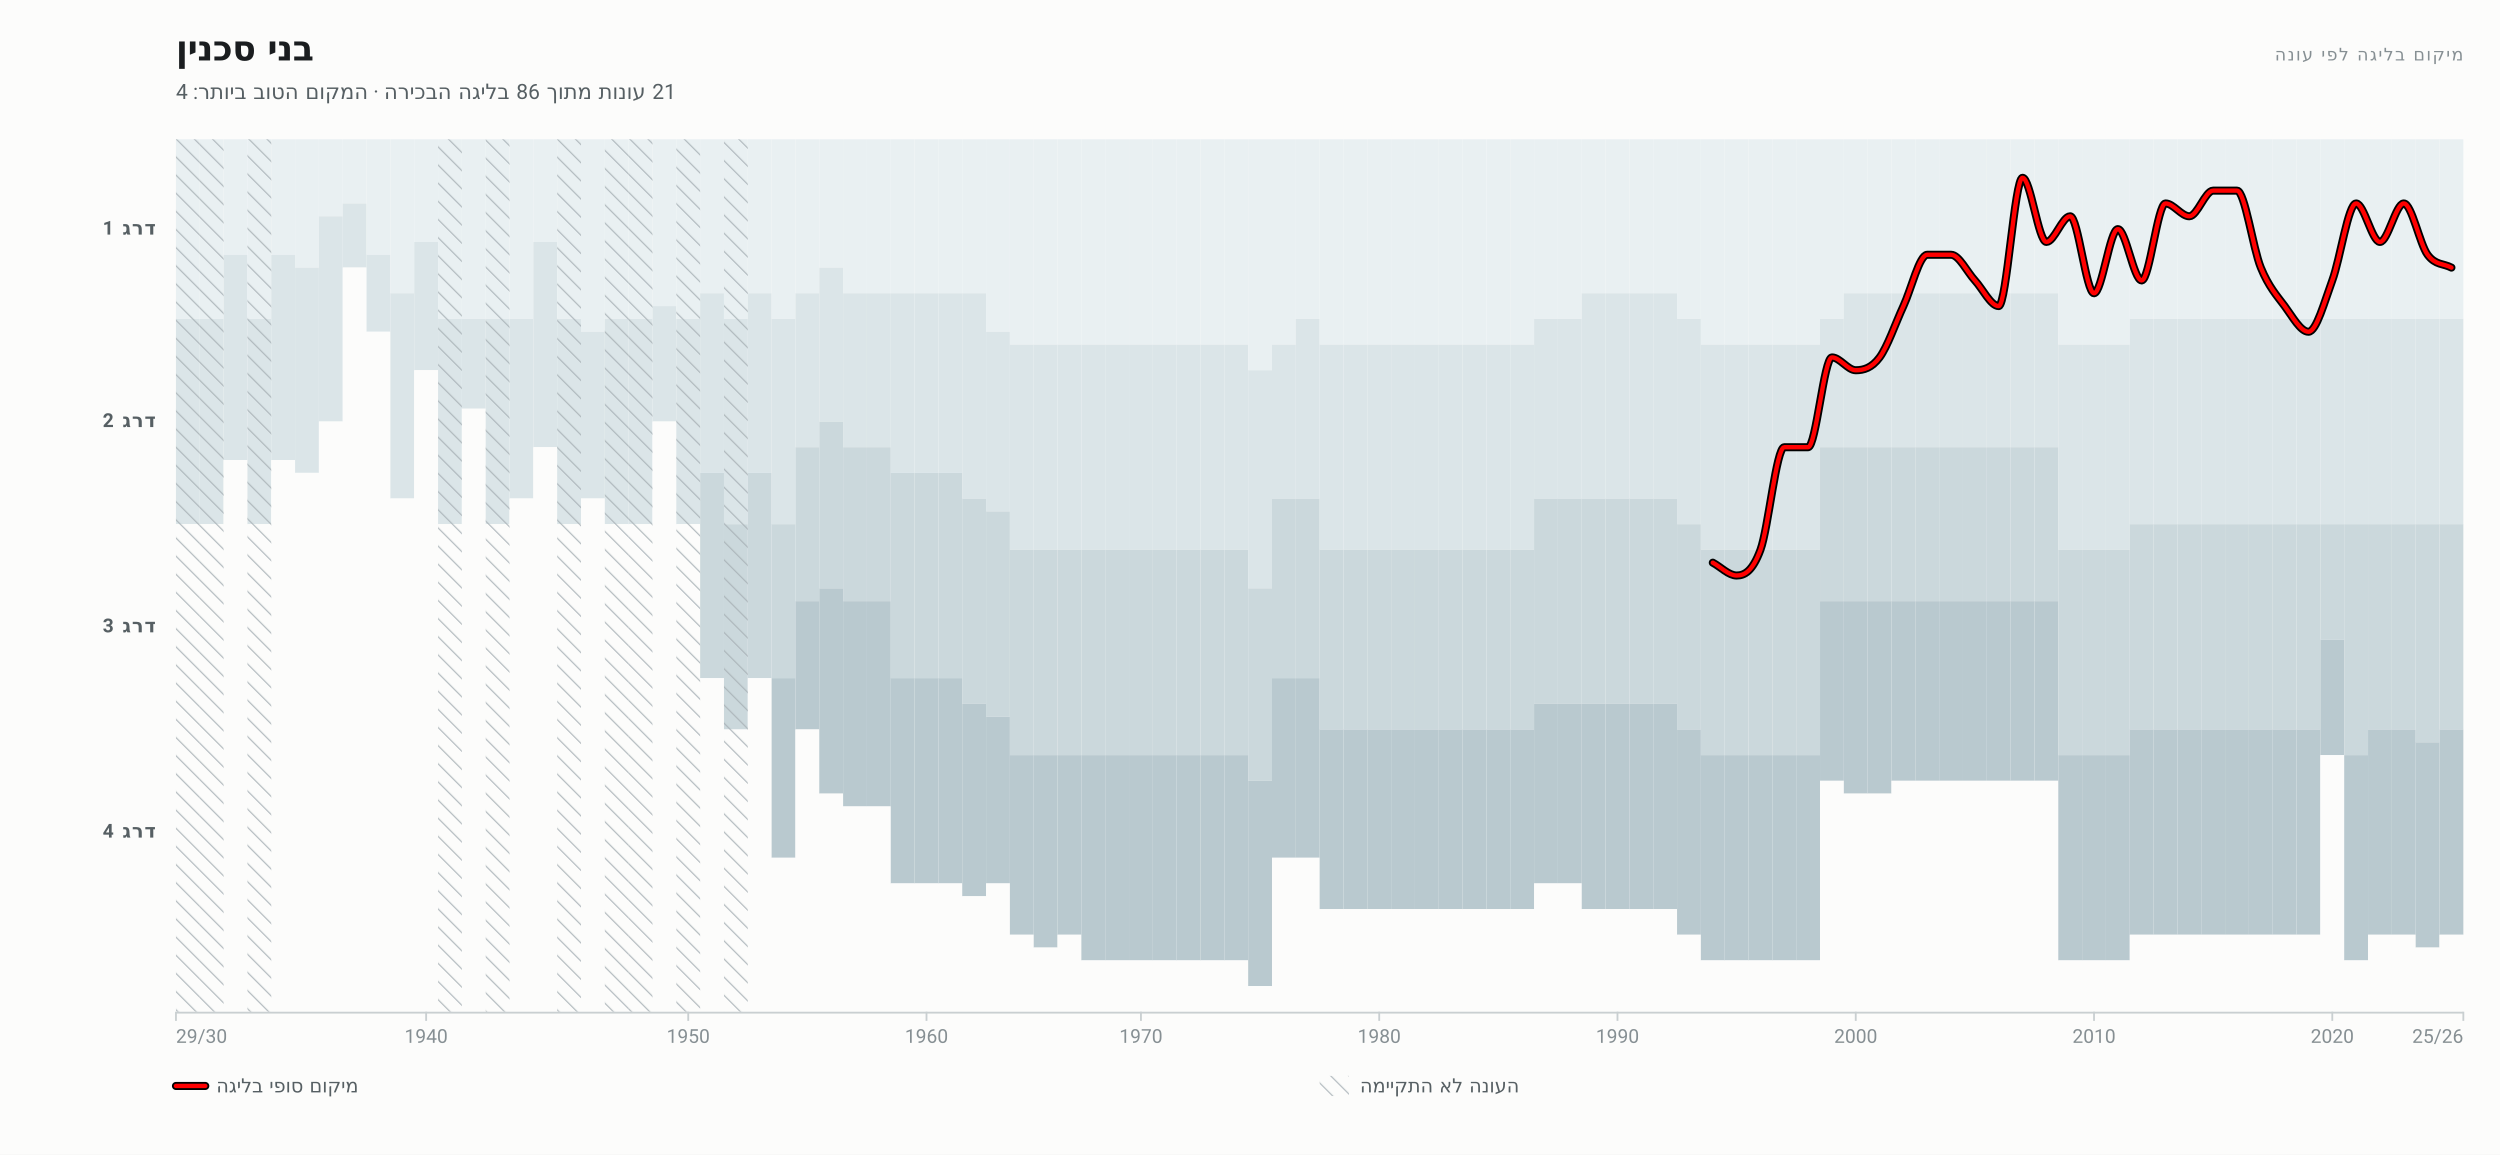
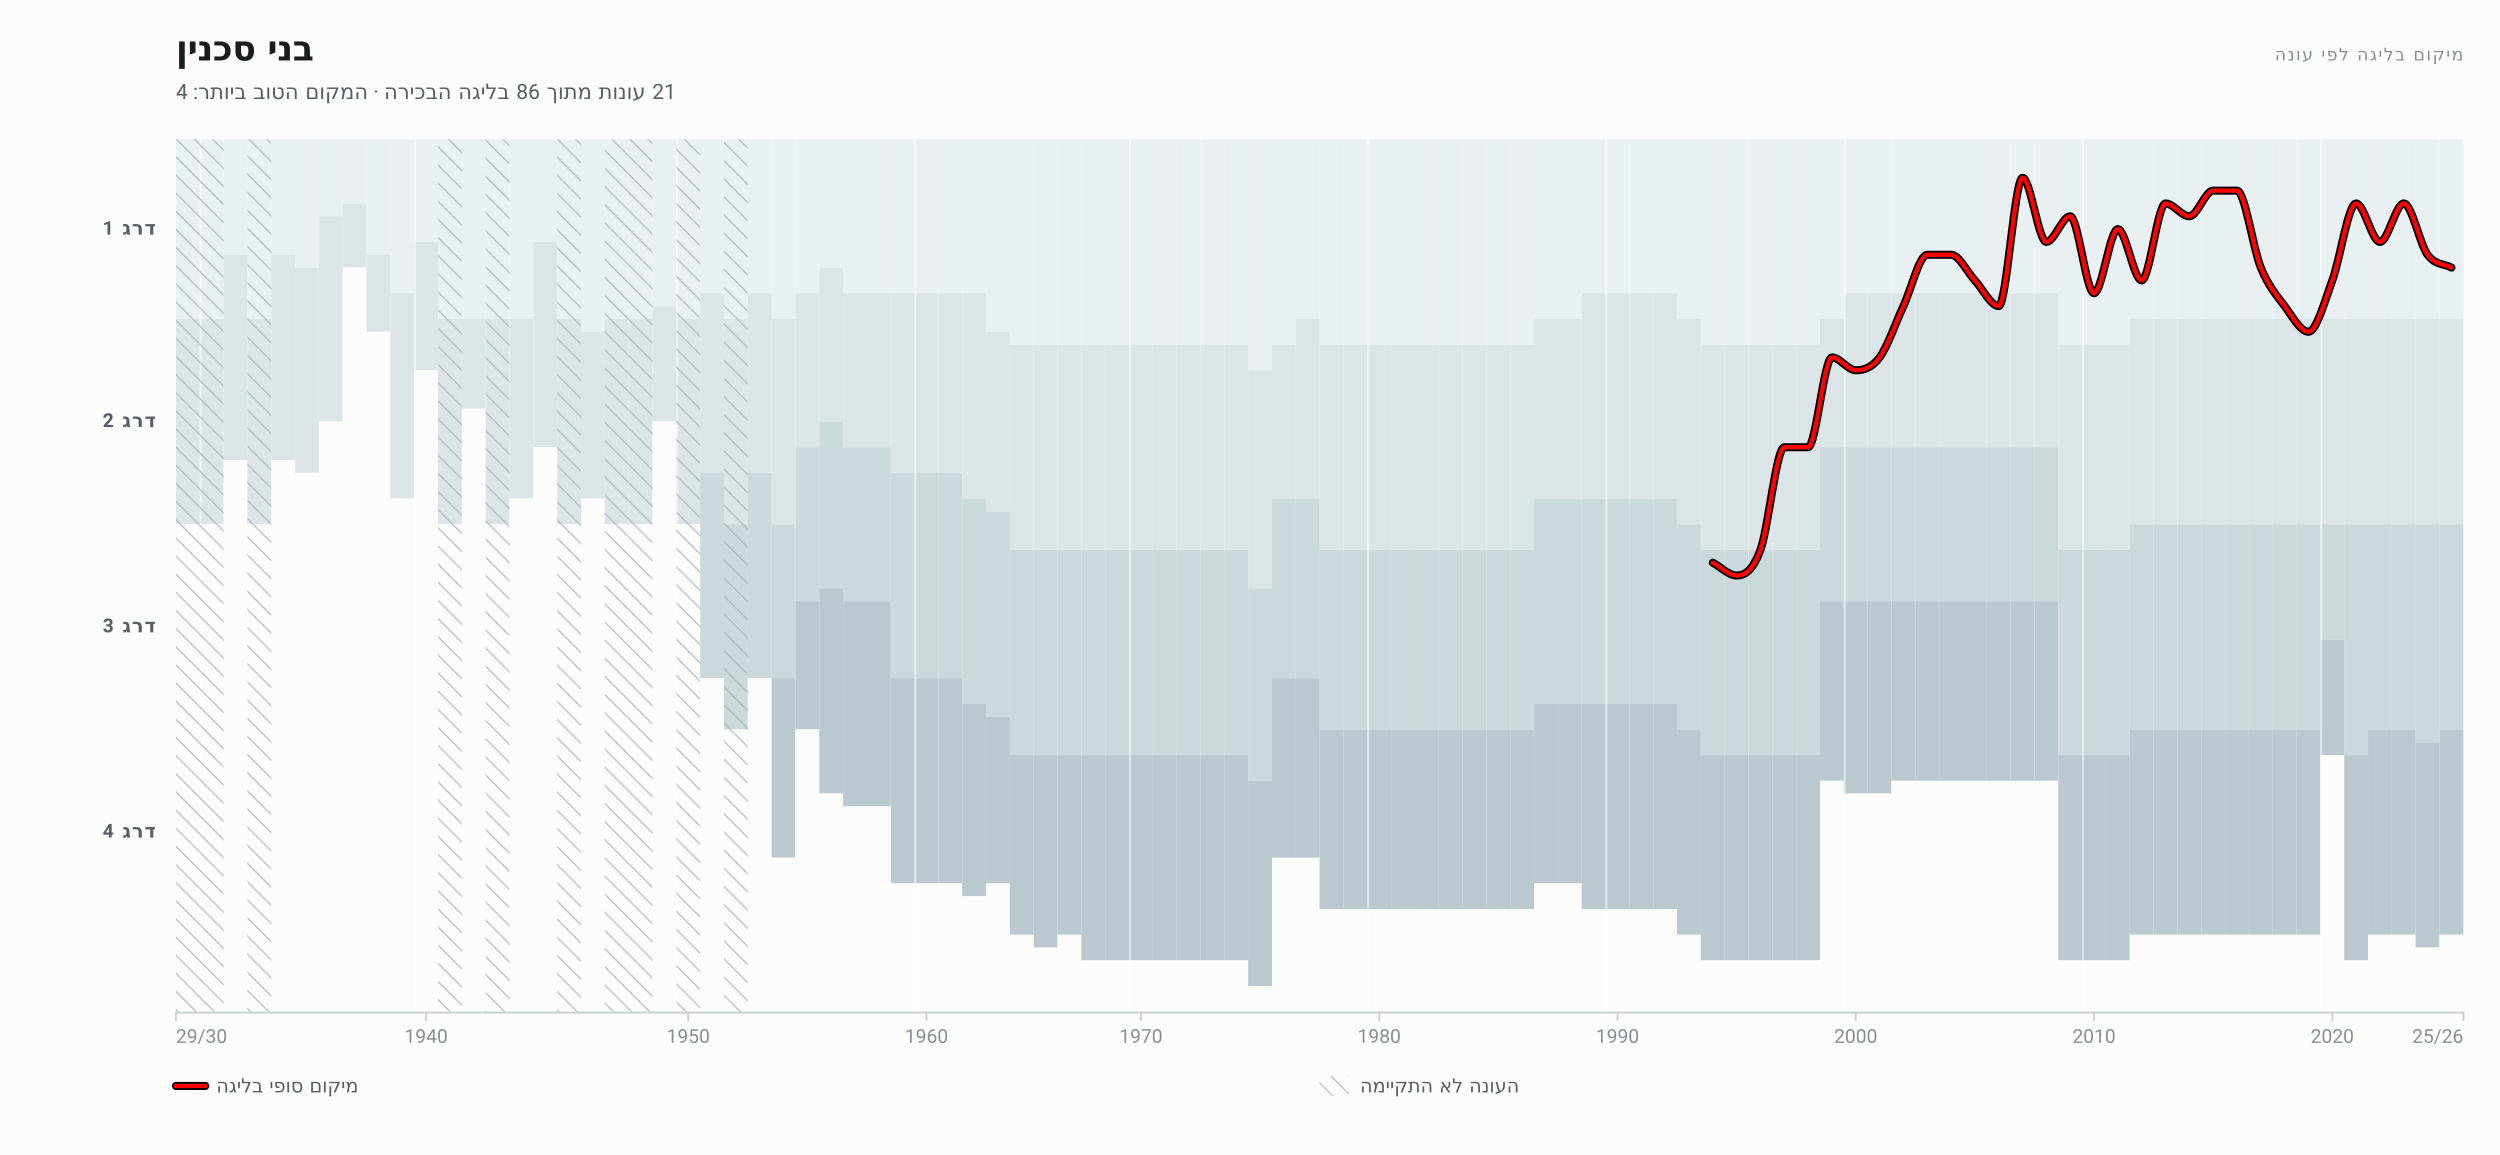
<svg xmlns="http://www.w3.org/2000/svg" width="1364" height="630" viewBox="0 0 1364 630" font-family="ui-sans-serif, -apple-system, 'Segoe UI', Roboto, 'DejaVu Sans', 'Liberation Sans', sans-serif" role="img" aria-label="בני סכנין, 1929/1930 – 2025/2026">
  <style>
  .bg{fill:#FCFCFB} .ink{fill:#1A1D1F} .ink2{fill:#565F63}
  .ink3{fill:#868F93} .rule{stroke:#C9CFD1}
  .line,.casing{fill:none;stroke-linecap:round;stroke-linejoin:round}
  .casing{stroke:#000000;stroke-width:4.4}
  .line{stroke:#FF0000;stroke-width:2.4}
  .champ{fill:#A06A0A}
+   .grid{stroke:#FFFFFF;stroke-opacity:0.55;stroke-width:1;fill:none}
</style>
  <defs>
    <pattern id="notplayed" width="7" height="7" patternUnits="userSpaceOnUse" patternTransform="rotate(-45)">
      <line x1="0" y1="0" x2="0" y2="7" stroke="#A9B2B6" stroke-width="1.4" />
    </pattern>
    <pattern id="uncovered" width="5" height="5" patternUnits="userSpaceOnUse">
      <circle cx="1.4" cy="1.4" r="1" fill="#A9B2B6" />
    </pattern>
    <pattern id="stopped" width="4" height="4" patternUnits="userSpaceOnUse">
      <rect width="4" height="2" fill="#A9B2B6" fill-opacity=".55" />
    </pattern>
    <pattern id="notier" width="4" height="4" patternUnits="userSpaceOnUse">
      <rect width="4" height="4" fill="#FCFCFB" />
    </pattern>
  </defs>
  <rect class="bg" width="1364" height="630" />
  <rect x="96" y="76" width="13" height="98" fill="#E9F0F2" />
  <rect x="96" y="174" width="13" height="112" fill="#DBE5E8" />
  <rect x="96" y="286" width="13" height="266" fill="url(#notier)" />
  <rect x="109" y="76" width="13" height="98" fill="#E9F0F2" />
  <rect x="109" y="174" width="13" height="112" fill="#DBE5E8" />
  <rect x="109" y="286" width="13" height="266" fill="url(#notier)" />
  <rect x="122" y="76" width="13" height="63" fill="#E9F0F2" />
  <rect x="122" y="139" width="13" height="112" fill="#DBE5E8" />
  <rect x="122" y="251" width="13" height="301" fill="url(#notier)" />
  <rect x="135" y="76" width="13" height="98" fill="#E9F0F2" />
  <rect x="135" y="174" width="13" height="112" fill="#DBE5E8" />
  <rect x="135" y="286" width="13" height="266" fill="url(#notier)" />
  <rect x="148" y="76" width="13" height="63" fill="#E9F0F2" />
  <rect x="148" y="139" width="13" height="112" fill="#DBE5E8" />
  <rect x="148" y="251" width="13" height="301" fill="url(#notier)" />
  <rect x="161" y="76" width="13" height="70" fill="#E9F0F2" />
  <rect x="161" y="146" width="13" height="112" fill="#DBE5E8" />
  <rect x="161" y="258" width="13" height="294" fill="url(#notier)" />
  <rect x="174" y="76" width="13" height="42" fill="#E9F0F2" />
  <rect x="174" y="118" width="13" height="112" fill="#DBE5E8" />
  <rect x="174" y="230" width="13" height="322" fill="url(#notier)" />
  <rect x="187" y="76" width="13" height="35" fill="#E9F0F2" />
  <rect x="187" y="111" width="13" height="35" fill="#DBE5E8" />
  <rect x="187" y="146" width="13" height="406" fill="url(#notier)" />
  <rect x="200" y="76" width="13" height="63" fill="#E9F0F2" />
  <rect x="200" y="139" width="13" height="42" fill="#DBE5E8" />
  <rect x="200" y="181" width="13" height="371" fill="url(#notier)" />
  <rect x="213" y="76" width="13" height="84" fill="#E9F0F2" />
  <rect x="213" y="160" width="13" height="112" fill="#DBE5E8" />
  <rect x="213" y="272" width="13" height="280" fill="url(#notier)" />
  <rect x="226" y="76" width="13" height="56" fill="#E9F0F2" />
  <rect x="226" y="132" width="13" height="70" fill="#DBE5E8" />
  <rect x="226" y="202" width="13" height="350" fill="url(#notier)" />
  <rect x="239" y="76" width="13" height="98" fill="#E9F0F2" />
  <rect x="239" y="174" width="13" height="112" fill="#DBE5E8" />
  <rect x="239" y="286" width="13" height="266" fill="url(#notier)" />
  <rect x="252" y="76" width="13" height="98" fill="#E9F0F2" />
  <rect x="252" y="174" width="13" height="49" fill="#DBE5E8" />
  <rect x="252" y="223" width="13" height="329" fill="url(#notier)" />
  <rect x="265" y="76" width="13" height="98" fill="#E9F0F2" />
  <rect x="265" y="174" width="13" height="112" fill="#DBE5E8" />
  <rect x="265" y="286" width="13" height="266" fill="url(#notier)" />
  <rect x="278" y="76" width="13" height="98" fill="#E9F0F2" />
  <rect x="278" y="174" width="13" height="98" fill="#DBE5E8" />
  <rect x="278" y="272" width="13" height="280" fill="url(#notier)" />
  <rect x="291" y="76" width="13" height="56" fill="#E9F0F2" />
  <rect x="291" y="132" width="13" height="112" fill="#DBE5E8" />
  <rect x="291" y="244" width="13" height="308" fill="url(#notier)" />
  <rect x="304" y="76" width="13" height="98" fill="#E9F0F2" />
  <rect x="304" y="174" width="13" height="112" fill="#DBE5E8" />
  <rect x="304" y="286" width="13" height="266" fill="url(#notier)" />
  <rect x="317" y="76" width="13" height="105" fill="#E9F0F2" />
  <rect x="317" y="181" width="13" height="91" fill="#DBE5E8" />
  <rect x="317" y="272" width="13" height="280" fill="url(#notier)" />
  <rect x="330" y="76" width="13" height="98" fill="#E9F0F2" />
  <rect x="330" y="174" width="13" height="112" fill="#DBE5E8" />
  <rect x="330" y="286" width="13" height="266" fill="url(#notier)" />
  <rect x="343" y="76" width="13" height="98" fill="#E9F0F2" />
  <rect x="343" y="174" width="13" height="112" fill="#DBE5E8" />
  <rect x="343" y="286" width="13" height="266" fill="url(#notier)" />
  <rect x="356" y="76" width="13" height="91" fill="#E9F0F2" />
  <rect x="356" y="167" width="13" height="63" fill="#DBE5E8" />
  <rect x="356" y="230" width="13" height="322" fill="url(#notier)" />
  <rect x="369" y="76" width="13" height="98" fill="#E9F0F2" />
  <rect x="369" y="174" width="13" height="112" fill="#DBE5E8" />
  <rect x="369" y="286" width="13" height="266" fill="url(#notier)" />
  <rect x="382" y="76" width="13" height="84" fill="#E9F0F2" />
  <rect x="382" y="160" width="13" height="98" fill="#DBE5E8" />
  <rect x="382" y="258" width="13" height="112" fill="#CBD8DC" />
  <rect x="382" y="370" width="13" height="182" fill="url(#notier)" />
  <rect x="395" y="76" width="13" height="98" fill="#E9F0F2" />
  <rect x="395" y="174" width="13" height="112" fill="#DBE5E8" />
  <rect x="395" y="286" width="13" height="112" fill="#CBD8DC" />
  <rect x="395" y="398" width="13" height="154" fill="url(#notier)" />
  <rect x="408" y="76" width="13" height="84" fill="#E9F0F2" />
  <rect x="408" y="160" width="13" height="98" fill="#DBE5E8" />
  <rect x="408" y="258" width="13" height="112" fill="#CBD8DC" />
  <rect x="408" y="370" width="13" height="182" fill="url(#notier)" />
  <rect x="421" y="76" width="13" height="98" fill="#E9F0F2" />
  <rect x="421" y="174" width="13" height="112" fill="#DBE5E8" />
  <rect x="421" y="286" width="13" height="84" fill="#CBD8DC" />
  <rect x="421" y="370" width="13" height="98" fill="#B9C9CF" />
  <rect x="421" y="468" width="13" height="84" fill="url(#notier)" />
  <rect x="434" y="76" width="13" height="84" fill="#E9F0F2" />
  <rect x="434" y="160" width="13" height="84" fill="#DBE5E8" />
  <rect x="434" y="244" width="13" height="84" fill="#CBD8DC" />
  <rect x="434" y="328" width="13" height="70" fill="#B9C9CF" />
  <rect x="434" y="398" width="13" height="154" fill="url(#notier)" />
  <rect x="447" y="76" width="13" height="70" fill="#E9F0F2" />
  <rect x="447" y="146" width="13" height="84" fill="#DBE5E8" />
  <rect x="447" y="230" width="13" height="91" fill="#CBD8DC" />
  <rect x="447" y="321" width="13" height="112" fill="#B9C9CF" />
  <rect x="447" y="433" width="13" height="119" fill="url(#notier)" />
  <rect x="460" y="76" width="13" height="84" fill="#E9F0F2" />
  <rect x="460" y="160" width="13" height="84" fill="#DBE5E8" />
  <rect x="460" y="244" width="13" height="84" fill="#CBD8DC" />
  <rect x="460" y="328" width="13" height="112" fill="#B9C9CF" />
  <rect x="460" y="440" width="13" height="112" fill="url(#notier)" />
  <rect x="473" y="76" width="13" height="84" fill="#E9F0F2" />
  <rect x="473" y="160" width="13" height="84" fill="#DBE5E8" />
  <rect x="473" y="244" width="13" height="84" fill="#CBD8DC" />
  <rect x="473" y="328" width="13" height="112" fill="#B9C9CF" />
  <rect x="473" y="440" width="13" height="112" fill="url(#notier)" />
  <rect x="486" y="76" width="13" height="84" fill="#E9F0F2" />
  <rect x="486" y="160" width="13" height="98" fill="#DBE5E8" />
  <rect x="486" y="258" width="13" height="112" fill="#CBD8DC" />
  <rect x="486" y="370" width="13" height="112" fill="#B9C9CF" />
  <rect x="486" y="482" width="13" height="70" fill="url(#notier)" />
  <rect x="499" y="76" width="13" height="84" fill="#E9F0F2" />
  <rect x="499" y="160" width="13" height="98" fill="#DBE5E8" />
  <rect x="499" y="258" width="13" height="112" fill="#CBD8DC" />
  <rect x="499" y="370" width="13" height="112" fill="#B9C9CF" />
  <rect x="499" y="482" width="13" height="70" fill="url(#notier)" />
  <rect x="512" y="76" width="13" height="84" fill="#E9F0F2" />
  <rect x="512" y="160" width="13" height="98" fill="#DBE5E8" />
  <rect x="512" y="258" width="13" height="112" fill="#CBD8DC" />
  <rect x="512" y="370" width="13" height="112" fill="#B9C9CF" />
  <rect x="512" y="482" width="13" height="70" fill="url(#notier)" />
  <rect x="525" y="76" width="13" height="84" fill="#E9F0F2" />
  <rect x="525" y="160" width="13" height="112" fill="#DBE5E8" />
  <rect x="525" y="272" width="13" height="112" fill="#CBD8DC" />
  <rect x="525" y="384" width="13" height="105" fill="#B9C9CF" />
  <rect x="525" y="489" width="13" height="63" fill="url(#notier)" />
  <rect x="538" y="76" width="13" height="105" fill="#E9F0F2" />
  <rect x="538" y="181" width="13" height="98" fill="#DBE5E8" />
  <rect x="538" y="279" width="13" height="112" fill="#CBD8DC" />
  <rect x="538" y="391" width="13" height="91" fill="#B9C9CF" />
  <rect x="538" y="482" width="13" height="70" fill="url(#notier)" />
  <rect x="551" y="76" width="13" height="112" fill="#E9F0F2" />
  <rect x="551" y="188" width="13" height="112" fill="#DBE5E8" />
  <rect x="551" y="300" width="13" height="112" fill="#CBD8DC" />
  <rect x="551" y="412" width="13" height="98" fill="#B9C9CF" />
  <rect x="551" y="510" width="13" height="42" fill="url(#notier)" />
  <rect x="564" y="76" width="13" height="112" fill="#E9F0F2" />
  <rect x="564" y="188" width="13" height="112" fill="#DBE5E8" />
  <rect x="564" y="300" width="13" height="112" fill="#CBD8DC" />
  <rect x="564" y="412" width="13" height="105" fill="#B9C9CF" />
  <rect x="564" y="517" width="13" height="35" fill="url(#notier)" />
  <rect x="577" y="76" width="13" height="112" fill="#E9F0F2" />
  <rect x="577" y="188" width="13" height="112" fill="#DBE5E8" />
  <rect x="577" y="300" width="13" height="112" fill="#CBD8DC" />
  <rect x="577" y="412" width="13" height="98" fill="#B9C9CF" />
  <rect x="577" y="510" width="13" height="42" fill="url(#notier)" />
  <rect x="590" y="76" width="13" height="112" fill="#E9F0F2" />
  <rect x="590" y="188" width="13" height="112" fill="#DBE5E8" />
  <rect x="590" y="300" width="13" height="112" fill="#CBD8DC" />
  <rect x="590" y="412" width="13" height="112" fill="#B9C9CF" />
  <rect x="590" y="524" width="13" height="28" fill="url(#notier)" />
  <rect x="603" y="76" width="13" height="112" fill="#E9F0F2" />
  <rect x="603" y="188" width="13" height="112" fill="#DBE5E8" />
  <rect x="603" y="300" width="13" height="112" fill="#CBD8DC" />
  <rect x="603" y="412" width="13" height="112" fill="#B9C9CF" />
  <rect x="603" y="524" width="13" height="28" fill="url(#notier)" />
  <rect x="616" y="76" width="13" height="112" fill="#E9F0F2" />
  <rect x="616" y="188" width="13" height="112" fill="#DBE5E8" />
  <rect x="616" y="300" width="13" height="112" fill="#CBD8DC" />
  <rect x="616" y="412" width="13" height="112" fill="#B9C9CF" />
  <rect x="616" y="524" width="13" height="28" fill="url(#notier)" />
  <rect x="629" y="76" width="13" height="112" fill="#E9F0F2" />
  <rect x="629" y="188" width="13" height="112" fill="#DBE5E8" />
  <rect x="629" y="300" width="13" height="112" fill="#CBD8DC" />
  <rect x="629" y="412" width="13" height="112" fill="#B9C9CF" />
  <rect x="629" y="524" width="13" height="28" fill="url(#notier)" />
  <rect x="642" y="76" width="13" height="112" fill="#E9F0F2" />
  <rect x="642" y="188" width="13" height="112" fill="#DBE5E8" />
  <rect x="642" y="300" width="13" height="112" fill="#CBD8DC" />
  <rect x="642" y="412" width="13" height="112" fill="#B9C9CF" />
  <rect x="642" y="524" width="13" height="28" fill="url(#notier)" />
  <rect x="655" y="76" width="13" height="112" fill="#E9F0F2" />
  <rect x="655" y="188" width="13" height="112" fill="#DBE5E8" />
  <rect x="655" y="300" width="13" height="112" fill="#CBD8DC" />
  <rect x="655" y="412" width="13" height="112" fill="#B9C9CF" />
  <rect x="655" y="524" width="13" height="28" fill="url(#notier)" />
  <rect x="668" y="76" width="13" height="112" fill="#E9F0F2" />
  <rect x="668" y="188" width="13" height="112" fill="#DBE5E8" />
  <rect x="668" y="300" width="13" height="112" fill="#CBD8DC" />
  <rect x="668" y="412" width="13" height="112" fill="#B9C9CF" />
  <rect x="668" y="524" width="13" height="28" fill="url(#notier)" />
  <rect x="681" y="76" width="13" height="126" fill="#E9F0F2" />
  <rect x="681" y="202" width="13" height="119" fill="#DBE5E8" />
  <rect x="681" y="321" width="13" height="105" fill="#CBD8DC" />
  <rect x="681" y="426" width="13" height="112" fill="#B9C9CF" />
  <rect x="681" y="538" width="13" height="14" fill="url(#notier)" />
  <rect x="694" y="76" width="13" height="112" fill="#E9F0F2" />
  <rect x="694" y="188" width="13" height="84" fill="#DBE5E8" />
  <rect x="694" y="272" width="13" height="98" fill="#CBD8DC" />
  <rect x="694" y="370" width="13" height="98" fill="#B9C9CF" />
  <rect x="694" y="468" width="13" height="84" fill="url(#notier)" />
  <rect x="707" y="76" width="13" height="98" fill="#E9F0F2" />
  <rect x="707" y="174" width="13" height="98" fill="#DBE5E8" />
  <rect x="707" y="272" width="13" height="98" fill="#CBD8DC" />
  <rect x="707" y="370" width="13" height="98" fill="#B9C9CF" />
  <rect x="707" y="468" width="13" height="84" fill="url(#notier)" />
  <rect x="720" y="76" width="13" height="112" fill="#E9F0F2" />
  <rect x="720" y="188" width="13" height="112" fill="#DBE5E8" />
  <rect x="720" y="300" width="13" height="98" fill="#CBD8DC" />
  <rect x="720" y="398" width="13" height="98" fill="#B9C9CF" />
  <rect x="720" y="496" width="13" height="56" fill="url(#notier)" />
  <rect x="733" y="76" width="13" height="112" fill="#E9F0F2" />
  <rect x="733" y="188" width="13" height="112" fill="#DBE5E8" />
  <rect x="733" y="300" width="13" height="98" fill="#CBD8DC" />
  <rect x="733" y="398" width="13" height="98" fill="#B9C9CF" />
  <rect x="733" y="496" width="13" height="56" fill="url(#notier)" />
  <rect x="746" y="76" width="13" height="112" fill="#E9F0F2" />
  <rect x="746" y="188" width="13" height="112" fill="#DBE5E8" />
  <rect x="746" y="300" width="13" height="98" fill="#CBD8DC" />
  <rect x="746" y="398" width="13" height="98" fill="#B9C9CF" />
  <rect x="746" y="496" width="13" height="56" fill="url(#notier)" />
  <rect x="759" y="76" width="13" height="112" fill="#E9F0F2" />
  <rect x="759" y="188" width="13" height="112" fill="#DBE5E8" />
  <rect x="759" y="300" width="13" height="98" fill="#CBD8DC" />
  <rect x="759" y="398" width="13" height="98" fill="#B9C9CF" />
  <rect x="759" y="496" width="13" height="56" fill="url(#notier)" />
  <rect x="772" y="76" width="13" height="112" fill="#E9F0F2" />
  <rect x="772" y="188" width="13" height="112" fill="#DBE5E8" />
  <rect x="772" y="300" width="13" height="98" fill="#CBD8DC" />
  <rect x="772" y="398" width="13" height="98" fill="#B9C9CF" />
  <rect x="772" y="496" width="13" height="56" fill="url(#notier)" />
  <rect x="785" y="76" width="13" height="112" fill="#E9F0F2" />
  <rect x="785" y="188" width="13" height="112" fill="#DBE5E8" />
  <rect x="785" y="300" width="13" height="98" fill="#CBD8DC" />
  <rect x="785" y="398" width="13" height="98" fill="#B9C9CF" />
  <rect x="785" y="496" width="13" height="56" fill="url(#notier)" />
  <rect x="798" y="76" width="13" height="112" fill="#E9F0F2" />
  <rect x="798" y="188" width="13" height="112" fill="#DBE5E8" />
  <rect x="798" y="300" width="13" height="98" fill="#CBD8DC" />
  <rect x="798" y="398" width="13" height="98" fill="#B9C9CF" />
  <rect x="798" y="496" width="13" height="56" fill="url(#notier)" />
  <rect x="811" y="76" width="13" height="112" fill="#E9F0F2" />
  <rect x="811" y="188" width="13" height="112" fill="#DBE5E8" />
  <rect x="811" y="300" width="13" height="98" fill="#CBD8DC" />
  <rect x="811" y="398" width="13" height="98" fill="#B9C9CF" />
  <rect x="811" y="496" width="13" height="56" fill="url(#notier)" />
  <rect x="824" y="76" width="13" height="112" fill="#E9F0F2" />
  <rect x="824" y="188" width="13" height="112" fill="#DBE5E8" />
  <rect x="824" y="300" width="13" height="98" fill="#CBD8DC" />
  <rect x="824" y="398" width="13" height="98" fill="#B9C9CF" />
  <rect x="824" y="496" width="13" height="56" fill="url(#notier)" />
  <rect x="837" y="76" width="13" height="98" fill="#E9F0F2" />
  <rect x="837" y="174" width="13" height="98" fill="#DBE5E8" />
  <rect x="837" y="272" width="13" height="112" fill="#CBD8DC" />
  <rect x="837" y="384" width="13" height="98" fill="#B9C9CF" />
  <rect x="837" y="482" width="13" height="70" fill="url(#notier)" />
  <rect x="850" y="76" width="13" height="98" fill="#E9F0F2" />
  <rect x="850" y="174" width="13" height="98" fill="#DBE5E8" />
  <rect x="850" y="272" width="13" height="112" fill="#CBD8DC" />
  <rect x="850" y="384" width="13" height="98" fill="#B9C9CF" />
  <rect x="850" y="482" width="13" height="70" fill="url(#notier)" />
  <rect x="863" y="76" width="13" height="84" fill="#E9F0F2" />
  <rect x="863" y="160" width="13" height="112" fill="#DBE5E8" />
  <rect x="863" y="272" width="13" height="112" fill="#CBD8DC" />
  <rect x="863" y="384" width="13" height="112" fill="#B9C9CF" />
  <rect x="863" y="496" width="13" height="56" fill="url(#notier)" />
  <rect x="876" y="76" width="13" height="84" fill="#E9F0F2" />
  <rect x="876" y="160" width="13" height="112" fill="#DBE5E8" />
  <rect x="876" y="272" width="13" height="112" fill="#CBD8DC" />
  <rect x="876" y="384" width="13" height="112" fill="#B9C9CF" />
  <rect x="876" y="496" width="13" height="56" fill="url(#notier)" />
  <rect x="889" y="76" width="13" height="84" fill="#E9F0F2" />
  <rect x="889" y="160" width="13" height="112" fill="#DBE5E8" />
  <rect x="889" y="272" width="13" height="112" fill="#CBD8DC" />
  <rect x="889" y="384" width="13" height="112" fill="#B9C9CF" />
  <rect x="889" y="496" width="13" height="56" fill="url(#notier)" />
  <rect x="902" y="76" width="13" height="84" fill="#E9F0F2" />
  <rect x="902" y="160" width="13" height="112" fill="#DBE5E8" />
  <rect x="902" y="272" width="13" height="112" fill="#CBD8DC" />
  <rect x="902" y="384" width="13" height="112" fill="#B9C9CF" />
  <rect x="902" y="496" width="13" height="56" fill="url(#notier)" />
  <rect x="915" y="76" width="13" height="98" fill="#E9F0F2" />
  <rect x="915" y="174" width="13" height="112" fill="#DBE5E8" />
  <rect x="915" y="286" width="13" height="112" fill="#CBD8DC" />
  <rect x="915" y="398" width="13" height="112" fill="#B9C9CF" />
  <rect x="915" y="510" width="13" height="42" fill="url(#notier)" />
  <rect x="928" y="76" width="13" height="112" fill="#E9F0F2" />
  <rect x="928" y="188" width="13" height="112" fill="#DBE5E8" />
  <rect x="928" y="300" width="13" height="112" fill="#CBD8DC" />
  <rect x="928" y="412" width="13" height="112" fill="#B9C9CF" />
  <rect x="928" y="524" width="13" height="28" fill="url(#notier)" />
  <rect x="941" y="76" width="13" height="112" fill="#E9F0F2" />
  <rect x="941" y="188" width="13" height="112" fill="#DBE5E8" />
  <rect x="941" y="300" width="13" height="112" fill="#CBD8DC" />
  <rect x="941" y="412" width="13" height="112" fill="#B9C9CF" />
  <rect x="941" y="524" width="13" height="28" fill="url(#notier)" />
  <rect x="954" y="76" width="13" height="112" fill="#E9F0F2" />
  <rect x="954" y="188" width="13" height="112" fill="#DBE5E8" />
  <rect x="954" y="300" width="13" height="112" fill="#CBD8DC" />
  <rect x="954" y="412" width="13" height="112" fill="#B9C9CF" />
  <rect x="954" y="524" width="13" height="28" fill="url(#notier)" />
  <rect x="967" y="76" width="13" height="112" fill="#E9F0F2" />
  <rect x="967" y="188" width="13" height="112" fill="#DBE5E8" />
  <rect x="967" y="300" width="13" height="112" fill="#CBD8DC" />
  <rect x="967" y="412" width="13" height="112" fill="#B9C9CF" />
  <rect x="967" y="524" width="13" height="28" fill="url(#notier)" />
  <rect x="980" y="76" width="13" height="112" fill="#E9F0F2" />
  <rect x="980" y="188" width="13" height="112" fill="#DBE5E8" />
  <rect x="980" y="300" width="13" height="112" fill="#CBD8DC" />
  <rect x="980" y="412" width="13" height="112" fill="#B9C9CF" />
  <rect x="980" y="524" width="13" height="28" fill="url(#notier)" />
  <rect x="993" y="76" width="13" height="98" fill="#E9F0F2" />
  <rect x="993" y="174" width="13" height="70" fill="#DBE5E8" />
  <rect x="993" y="244" width="13" height="84" fill="#CBD8DC" />
  <rect x="993" y="328" width="13" height="98" fill="#B9C9CF" />
  <rect x="993" y="426" width="13" height="126" fill="url(#notier)" />
  <rect x="1006" y="76" width="13" height="84" fill="#E9F0F2" />
  <rect x="1006" y="160" width="13" height="84" fill="#DBE5E8" />
  <rect x="1006" y="244" width="13" height="84" fill="#CBD8DC" />
  <rect x="1006" y="328" width="13" height="105" fill="#B9C9CF" />
  <rect x="1006" y="433" width="13" height="119" fill="url(#notier)" />
  <rect x="1019" y="76" width="13" height="84" fill="#E9F0F2" />
  <rect x="1019" y="160" width="13" height="84" fill="#DBE5E8" />
  <rect x="1019" y="244" width="13" height="84" fill="#CBD8DC" />
  <rect x="1019" y="328" width="13" height="105" fill="#B9C9CF" />
  <rect x="1019" y="433" width="13" height="119" fill="url(#notier)" />
  <rect x="1032" y="76" width="13" height="84" fill="#E9F0F2" />
  <rect x="1032" y="160" width="13" height="84" fill="#DBE5E8" />
  <rect x="1032" y="244" width="13" height="84" fill="#CBD8DC" />
  <rect x="1032" y="328" width="13" height="98" fill="#B9C9CF" />
  <rect x="1032" y="426" width="13" height="126" fill="url(#notier)" />
  <rect x="1045" y="76" width="13" height="84" fill="#E9F0F2" />
  <rect x="1045" y="160" width="13" height="84" fill="#DBE5E8" />
  <rect x="1045" y="244" width="13" height="84" fill="#CBD8DC" />
  <rect x="1045" y="328" width="13" height="98" fill="#B9C9CF" />
  <rect x="1045" y="426" width="13" height="126" fill="url(#notier)" />
  <rect x="1058" y="76" width="13" height="84" fill="#E9F0F2" />
  <rect x="1058" y="160" width="13" height="84" fill="#DBE5E8" />
  <rect x="1058" y="244" width="13" height="84" fill="#CBD8DC" />
  <rect x="1058" y="328" width="13" height="98" fill="#B9C9CF" />
  <rect x="1058" y="426" width="13" height="126" fill="url(#notier)" />
  <rect x="1071" y="76" width="13" height="84" fill="#E9F0F2" />
  <rect x="1071" y="160" width="13" height="84" fill="#DBE5E8" />
  <rect x="1071" y="244" width="13" height="84" fill="#CBD8DC" />
  <rect x="1071" y="328" width="13" height="98" fill="#B9C9CF" />
  <rect x="1071" y="426" width="13" height="126" fill="url(#notier)" />
  <rect x="1084" y="76" width="13" height="84" fill="#E9F0F2" />
  <rect x="1084" y="160" width="13" height="84" fill="#DBE5E8" />
  <rect x="1084" y="244" width="13" height="84" fill="#CBD8DC" />
  <rect x="1084" y="328" width="13" height="98" fill="#B9C9CF" />
  <rect x="1084" y="426" width="13" height="126" fill="url(#notier)" />
  <rect x="1097" y="76" width="13" height="84" fill="#E9F0F2" />
  <rect x="1097" y="160" width="13" height="84" fill="#DBE5E8" />
  <rect x="1097" y="244" width="13" height="84" fill="#CBD8DC" />
  <rect x="1097" y="328" width="13" height="98" fill="#B9C9CF" />
  <rect x="1097" y="426" width="13" height="126" fill="url(#notier)" />
  <rect x="1110" y="76" width="13" height="84" fill="#E9F0F2" />
  <rect x="1110" y="160" width="13" height="84" fill="#DBE5E8" />
  <rect x="1110" y="244" width="13" height="84" fill="#CBD8DC" />
  <rect x="1110" y="328" width="13" height="98" fill="#B9C9CF" />
  <rect x="1110" y="426" width="13" height="126" fill="url(#notier)" />
  <rect x="1123" y="76" width="13" height="112" fill="#E9F0F2" />
  <rect x="1123" y="188" width="13" height="112" fill="#DBE5E8" />
  <rect x="1123" y="300" width="13" height="112" fill="#CBD8DC" />
  <rect x="1123" y="412" width="13" height="112" fill="#B9C9CF" />
  <rect x="1123" y="524" width="13" height="28" fill="url(#notier)" />
  <rect x="1136" y="76" width="13" height="112" fill="#E9F0F2" />
  <rect x="1136" y="188" width="13" height="112" fill="#DBE5E8" />
  <rect x="1136" y="300" width="13" height="112" fill="#CBD8DC" />
  <rect x="1136" y="412" width="13" height="112" fill="#B9C9CF" />
  <rect x="1136" y="524" width="13" height="28" fill="url(#notier)" />
  <rect x="1149" y="76" width="13" height="112" fill="#E9F0F2" />
  <rect x="1149" y="188" width="13" height="112" fill="#DBE5E8" />
  <rect x="1149" y="300" width="13" height="112" fill="#CBD8DC" />
  <rect x="1149" y="412" width="13" height="112" fill="#B9C9CF" />
  <rect x="1149" y="524" width="13" height="28" fill="url(#notier)" />
  <rect x="1162" y="76" width="13" height="98" fill="#E9F0F2" />
  <rect x="1162" y="174" width="13" height="112" fill="#DBE5E8" />
  <rect x="1162" y="286" width="13" height="112" fill="#CBD8DC" />
  <rect x="1162" y="398" width="13" height="112" fill="#B9C9CF" />
  <rect x="1162" y="510" width="13" height="42" fill="url(#notier)" />
  <rect x="1175" y="76" width="13" height="98" fill="#E9F0F2" />
  <rect x="1175" y="174" width="13" height="112" fill="#DBE5E8" />
  <rect x="1175" y="286" width="13" height="112" fill="#CBD8DC" />
  <rect x="1175" y="398" width="13" height="112" fill="#B9C9CF" />
  <rect x="1175" y="510" width="13" height="42" fill="url(#notier)" />
  <rect x="1188" y="76" width="13" height="98" fill="#E9F0F2" />
  <rect x="1188" y="174" width="13" height="112" fill="#DBE5E8" />
  <rect x="1188" y="286" width="13" height="112" fill="#CBD8DC" />
  <rect x="1188" y="398" width="13" height="112" fill="#B9C9CF" />
  <rect x="1188" y="510" width="13" height="42" fill="url(#notier)" />
  <rect x="1201" y="76" width="13" height="98" fill="#E9F0F2" />
  <rect x="1201" y="174" width="13" height="112" fill="#DBE5E8" />
  <rect x="1201" y="286" width="13" height="112" fill="#CBD8DC" />
  <rect x="1201" y="398" width="13" height="112" fill="#B9C9CF" />
  <rect x="1201" y="510" width="13" height="42" fill="url(#notier)" />
  <rect x="1214" y="76" width="13" height="98" fill="#E9F0F2" />
  <rect x="1214" y="174" width="13" height="112" fill="#DBE5E8" />
  <rect x="1214" y="286" width="13" height="112" fill="#CBD8DC" />
  <rect x="1214" y="398" width="13" height="112" fill="#B9C9CF" />
  <rect x="1214" y="510" width="13" height="42" fill="url(#notier)" />
  <rect x="1227" y="76" width="13" height="98" fill="#E9F0F2" />
  <rect x="1227" y="174" width="13" height="112" fill="#DBE5E8" />
  <rect x="1227" y="286" width="13" height="112" fill="#CBD8DC" />
  <rect x="1227" y="398" width="13" height="112" fill="#B9C9CF" />
  <rect x="1227" y="510" width="13" height="42" fill="url(#notier)" />
  <rect x="1240" y="76" width="13" height="98" fill="#E9F0F2" />
  <rect x="1240" y="174" width="13" height="112" fill="#DBE5E8" />
  <rect x="1240" y="286" width="13" height="112" fill="#CBD8DC" />
  <rect x="1240" y="398" width="13" height="112" fill="#B9C9CF" />
  <rect x="1240" y="510" width="13" height="42" fill="url(#notier)" />
  <rect x="1253" y="76" width="13" height="98" fill="#E9F0F2" />
  <rect x="1253" y="174" width="13" height="112" fill="#DBE5E8" />
  <rect x="1253" y="286" width="13" height="112" fill="#CBD8DC" />
  <rect x="1253" y="398" width="13" height="112" fill="#B9C9CF" />
  <rect x="1253" y="510" width="13" height="42" fill="url(#notier)" />
  <rect x="1266" y="76" width="13" height="98" fill="#E9F0F2" />
  <rect x="1266" y="174" width="13" height="112" fill="#DBE5E8" />
  <rect x="1266" y="286" width="13" height="63" fill="#CBD8DC" />
  <rect x="1266" y="349" width="13" height="63" fill="#B9C9CF" />
  <rect x="1266" y="412" width="13" height="140" fill="url(#notier)" />
  <rect x="1279" y="76" width="13" height="98" fill="#E9F0F2" />
  <rect x="1279" y="174" width="13" height="112" fill="#DBE5E8" />
  <rect x="1279" y="286" width="13" height="126" fill="#CBD8DC" />
  <rect x="1279" y="412" width="13" height="112" fill="#B9C9CF" />
  <rect x="1279" y="524" width="13" height="28" fill="url(#notier)" />
  <rect x="1292" y="76" width="13" height="98" fill="#E9F0F2" />
  <rect x="1292" y="174" width="13" height="112" fill="#DBE5E8" />
  <rect x="1292" y="286" width="13" height="112" fill="#CBD8DC" />
  <rect x="1292" y="398" width="13" height="112" fill="#B9C9CF" />
  <rect x="1292" y="510" width="13" height="42" fill="url(#notier)" />
  <rect x="1305" y="76" width="13" height="98" fill="#E9F0F2" />
  <rect x="1305" y="174" width="13" height="112" fill="#DBE5E8" />
  <rect x="1305" y="286" width="13" height="112" fill="#CBD8DC" />
  <rect x="1305" y="398" width="13" height="112" fill="#B9C9CF" />
  <rect x="1305" y="510" width="13" height="42" fill="url(#notier)" />
  <rect x="1318" y="76" width="13" height="98" fill="#E9F0F2" />
  <rect x="1318" y="174" width="13" height="112" fill="#DBE5E8" />
  <rect x="1318" y="286" width="13" height="119" fill="#CBD8DC" />
  <rect x="1318" y="405" width="13" height="112" fill="#B9C9CF" />
  <rect x="1318" y="517" width="13" height="35" fill="url(#notier)" />
  <rect x="1331" y="76" width="13" height="98" fill="#E9F0F2" />
  <rect x="1331" y="174" width="13" height="112" fill="#DBE5E8" />
  <rect x="1331" y="286" width="13" height="112" fill="#CBD8DC" />
  <rect x="1331" y="398" width="13" height="112" fill="#B9C9CF" />
  <rect x="1331" y="510" width="13" height="42" fill="url(#notier)" />
+   <path class="grid" d="M109.5 76V552" />
+   <path class="grid" d="M226.5 76V552" />
+   <path class="grid" d="M369.5 76V552" />
+   <path class="grid" d="M499.5 76V552" />
+   <path class="grid" d="M616.5 76V552" />
+   <path class="grid" d="M746.5 76V552" />
+   <path class="grid" d="M876.5 76V552" />
+   <path class="grid" d="M1006.5 76V552" />
+   <path class="grid" d="M1136.5 76V552" />
+   <path class="grid" d="M1266.5 76V552" />
  <rect x="96" y="76" width="13" height="476" fill="url(#notplayed)" fill-opacity=".8" />
  <rect x="109" y="76" width="13" height="476" fill="url(#notplayed)" fill-opacity=".8" />
  <rect x="135" y="76" width="13" height="476" fill="url(#notplayed)" fill-opacity=".8" />
  <rect x="239" y="76" width="13" height="476" fill="url(#notplayed)" fill-opacity=".8" />
  <rect x="265" y="76" width="13" height="476" fill="url(#notplayed)" fill-opacity=".8" />
  <rect x="304" y="76" width="13" height="476" fill="url(#notplayed)" fill-opacity=".8" />
  <rect x="330" y="76" width="13" height="476" fill="url(#notplayed)" fill-opacity=".8" />
  <rect x="343" y="76" width="13" height="476" fill="url(#notplayed)" fill-opacity=".8" />
  <rect x="369" y="76" width="13" height="476" fill="url(#notplayed)" fill-opacity=".8" />
  <rect x="395" y="76" width="13" height="476" fill="url(#notplayed)" fill-opacity=".8" />
  <path class="casing" d="M934.5 307.0 C938.8 309.3 943.2 314.0 947.5 314.0 C951.8 314.0 956.2 311.7 960.5 300.0 C964.8 288.3 969.2 244.0 973.5 244.0 C977.8 244.0 982.2 244.0 986.5 244.0 C990.8 244.0 995.2 195.0 999.5 195.0 C1003.8 195.0 1008.2 202.0 1012.5 202.0 C1016.8 202.0 1021.2 200.8 1025.5 195.0 C1029.8 189.2 1034.2 176.3 1038.5 167.0 C1042.8 157.7 1047.2 139.0 1051.5 139.0 C1055.8 139.0 1060.2 139.0 1064.5 139.0 C1068.8 139.0 1073.2 148.3 1077.5 153.0 C1081.8 157.7 1086.2 167.0 1090.5 167.0 C1094.8 167.0 1099.2 97.0 1103.5 97.0 C1107.8 97.0 1112.2 132.0 1116.5 132.0 C1120.8 132.0 1125.2 118.0 1129.5 118.0 C1133.8 118.0 1138.2 160.0 1142.5 160.0 C1146.8 160.0 1151.2 125.0 1155.5 125.0 C1159.8 125.0 1164.2 153.0 1168.5 153.0 C1172.8 153.0 1177.2 111.0 1181.5 111.0 C1185.8 111.0 1190.2 118.0 1194.5 118.0 C1198.8 118.0 1203.2 104.0 1207.5 104.0 C1211.8 104.0 1216.2 104.0 1220.5 104.0 C1224.8 104.0 1229.2 135.5 1233.5 146.0 C1237.8 156.5 1242.2 161.2 1246.5 167.0 C1250.8 172.8 1255.2 181.0 1259.5 181.0 C1263.8 181.0 1268.2 164.7 1272.5 153.0 C1276.8 141.3 1281.2 111.0 1285.5 111.0 C1289.8 111.0 1294.2 132.0 1298.5 132.0 C1302.8 132.0 1307.2 111.0 1311.5 111.0 C1315.8 111.0 1320.2 133.2 1324.5 139.0 C1328.8 144.8 1333.2 143.7 1337.5 146.0" />
  <path class="line" d="M934.5 307.0 C938.8 309.3 943.2 314.0 947.5 314.0 C951.8 314.0 956.2 311.7 960.5 300.0 C964.8 288.3 969.2 244.0 973.5 244.0 C977.8 244.0 982.2 244.0 986.5 244.0 C990.8 244.0 995.2 195.0 999.5 195.0 C1003.8 195.0 1008.2 202.0 1012.5 202.0 C1016.8 202.0 1021.2 200.8 1025.5 195.0 C1029.8 189.2 1034.2 176.3 1038.5 167.0 C1042.8 157.7 1047.2 139.0 1051.5 139.0 C1055.8 139.0 1060.2 139.0 1064.5 139.0 C1068.8 139.0 1073.2 148.3 1077.5 153.0 C1081.8 157.7 1086.2 167.0 1090.5 167.0 C1094.8 167.0 1099.2 97.0 1103.5 97.0 C1107.8 97.0 1112.2 132.0 1116.5 132.0 C1120.8 132.0 1125.2 118.0 1129.5 118.0 C1133.8 118.0 1138.2 160.0 1142.5 160.0 C1146.8 160.0 1151.2 125.0 1155.5 125.0 C1159.8 125.0 1164.2 153.0 1168.5 153.0 C1172.8 153.0 1177.2 111.0 1181.5 111.0 C1185.8 111.0 1190.2 118.0 1194.5 118.0 C1198.8 118.0 1203.2 104.0 1207.5 104.0 C1211.8 104.0 1216.2 104.0 1220.5 104.0 C1224.8 104.0 1229.2 135.5 1233.5 146.0 C1237.8 156.5 1242.2 161.2 1246.5 167.0 C1250.8 172.8 1255.2 181.0 1259.5 181.0 C1263.8 181.0 1268.2 164.7 1272.5 153.0 C1276.8 141.3 1281.2 111.0 1285.5 111.0 C1289.8 111.0 1294.2 132.0 1298.5 132.0 C1302.8 132.0 1307.2 111.0 1311.5 111.0 C1315.8 111.0 1320.2 133.2 1324.5 139.0 C1328.8 144.8 1333.2 143.7 1337.5 146.0" />
  <text class="ink2" x="85" y="128.0" text-anchor="start" font-size="10.5" font-weight="600" direction="rtl" letter-spacing=".05em">דרג 1</text>
  <text class="ink2" x="85" y="233.0" text-anchor="start" font-size="10.5" font-weight="600" direction="rtl" letter-spacing=".05em">דרג 2</text>
  <text class="ink2" x="85" y="345.0" text-anchor="start" font-size="10.5" font-weight="600" direction="rtl" letter-spacing=".05em">דרג 3</text>
  <text class="ink2" x="85" y="457.0" text-anchor="start" font-size="10.5" font-weight="600" direction="rtl" letter-spacing=".05em">דרג 4</text>
  <path class="rule" d="M96 552.5h1248" fill="none" />
  <path class="rule" d="M96 552v5" fill="none" />
  <text class="ink3" x="96" y="569" text-anchor="start" font-size="10.5">29/30</text>
  <path class="rule" d="M232.5 552v5" fill="none" />
  <text class="ink3" x="232.5" y="569" text-anchor="middle" font-size="10.5">1940</text>
  <path class="rule" d="M375.5 552v5" fill="none" />
  <text class="ink3" x="375.5" y="569" text-anchor="middle" font-size="10.5">1950</text>
  <path class="rule" d="M505.5 552v5" fill="none" />
  <text class="ink3" x="505.5" y="569" text-anchor="middle" font-size="10.5">1960</text>
  <path class="rule" d="M622.5 552v5" fill="none" />
  <text class="ink3" x="622.5" y="569" text-anchor="middle" font-size="10.5">1970</text>
  <path class="rule" d="M752.5 552v5" fill="none" />
  <text class="ink3" x="752.5" y="569" text-anchor="middle" font-size="10.5">1980</text>
  <path class="rule" d="M882.5 552v5" fill="none" />
  <text class="ink3" x="882.5" y="569" text-anchor="middle" font-size="10.5">1990</text>
  <path class="rule" d="M1012.5 552v5" fill="none" />
  <text class="ink3" x="1012.5" y="569" text-anchor="middle" font-size="10.5">2000</text>
  <path class="rule" d="M1142.5 552v5" fill="none" />
  <text class="ink3" x="1142.5" y="569" text-anchor="middle" font-size="10.5">2010</text>
  <path class="rule" d="M1272.5 552v5" fill="none" />
  <text class="ink3" x="1272.5" y="569" text-anchor="middle" font-size="10.5">2020</text>
  <path class="rule" d="M1344 552v5" fill="none" />
  <text class="ink3" x="1344" y="569" text-anchor="end" font-size="10.5">25/26</text>
  <text class="ink" x="96" y="33" text-anchor="end" font-size="19" font-weight="600" direction="rtl" letter-spacing="-.01em">בני סכנין</text>
  <text class="ink2" x="96" y="54" text-anchor="end" font-size="11.5" direction="rtl">21 עונות מתוך 86 בליגה הבכירה · המקום הטוב ביותר: 4</text>
  <text class="ink3" x="1344" y="33" text-anchor="start" font-size="9.5" direction="rtl" letter-spacing=".08em">מיקום בליגה לפי עונה</text>
  <path class="casing" d="M96 592.5h16" />
  <path class="line" d="M96 592.5h16" />
  <text class="ink2" x="118" y="596" text-anchor="end" font-size="10.5" direction="rtl">מיקום סופי בליגה</text>
  <rect x="720.0" y="587" width="16" height="11" fill="url(#notplayed)" fill-opacity=".8" />
  <text class="ink2" x="742.0" y="596" text-anchor="end" font-size="10.5" direction="rtl">העונה לא התקיימה</text>
</svg>
